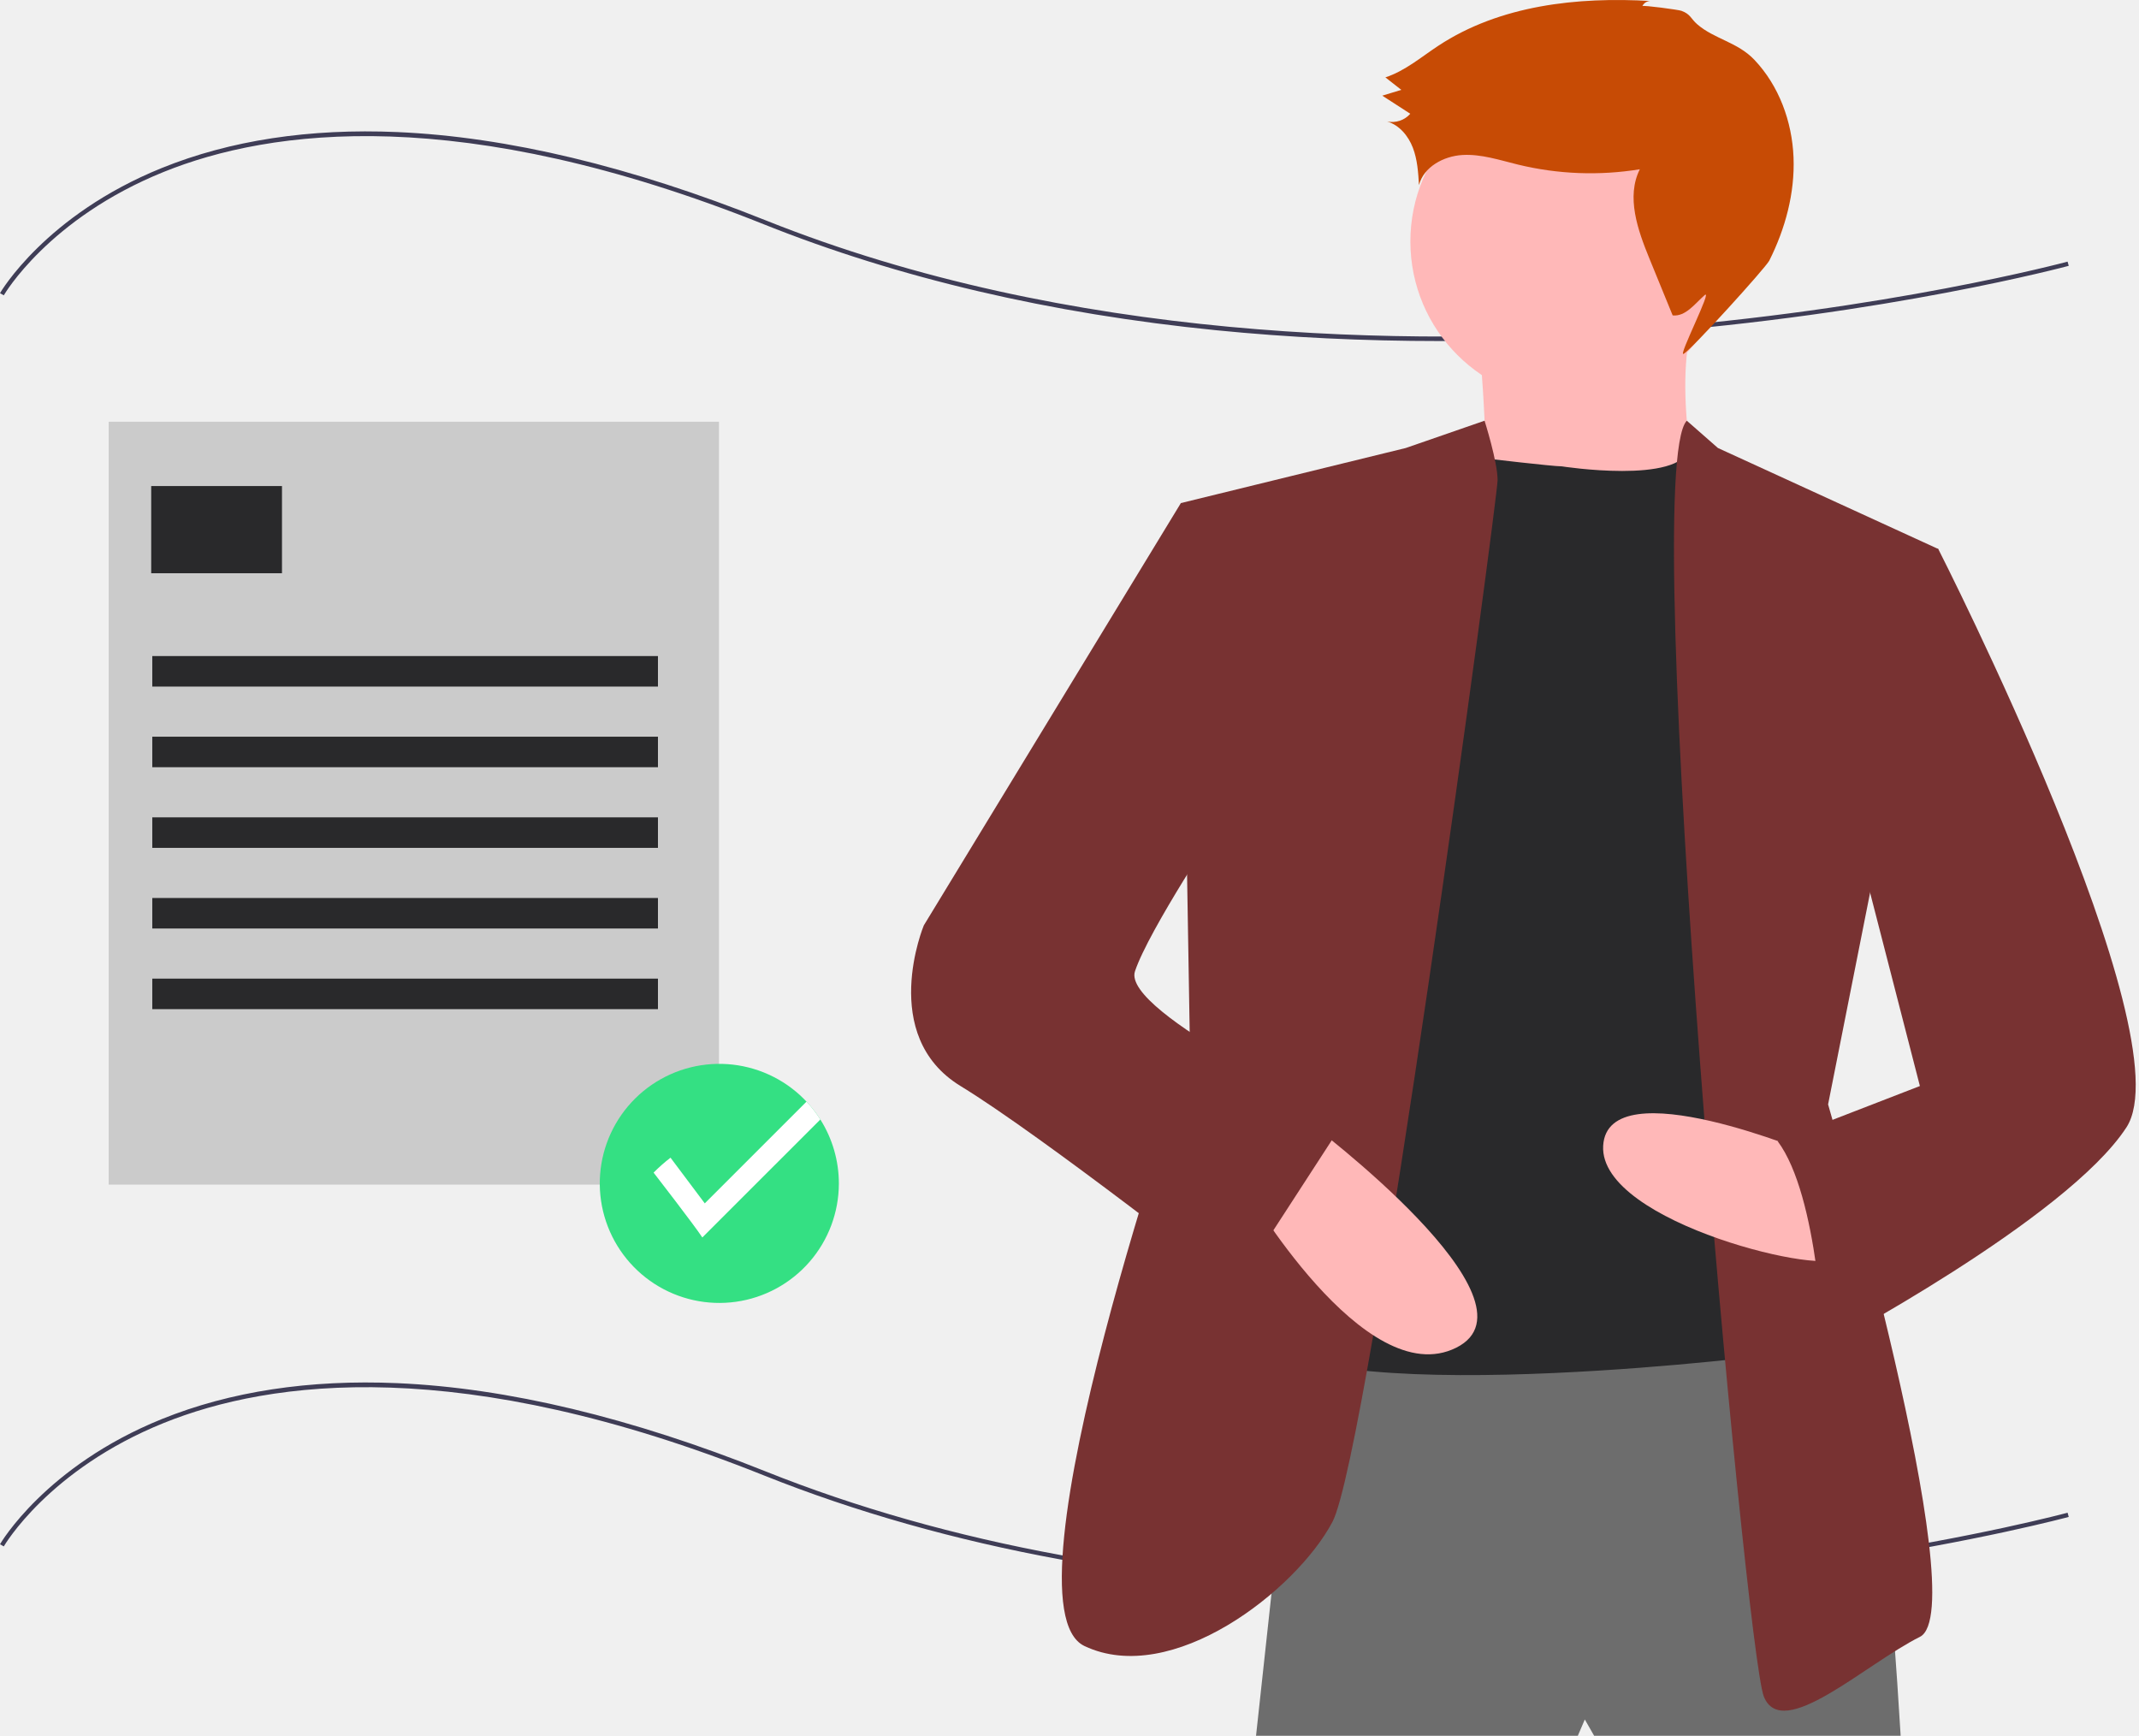
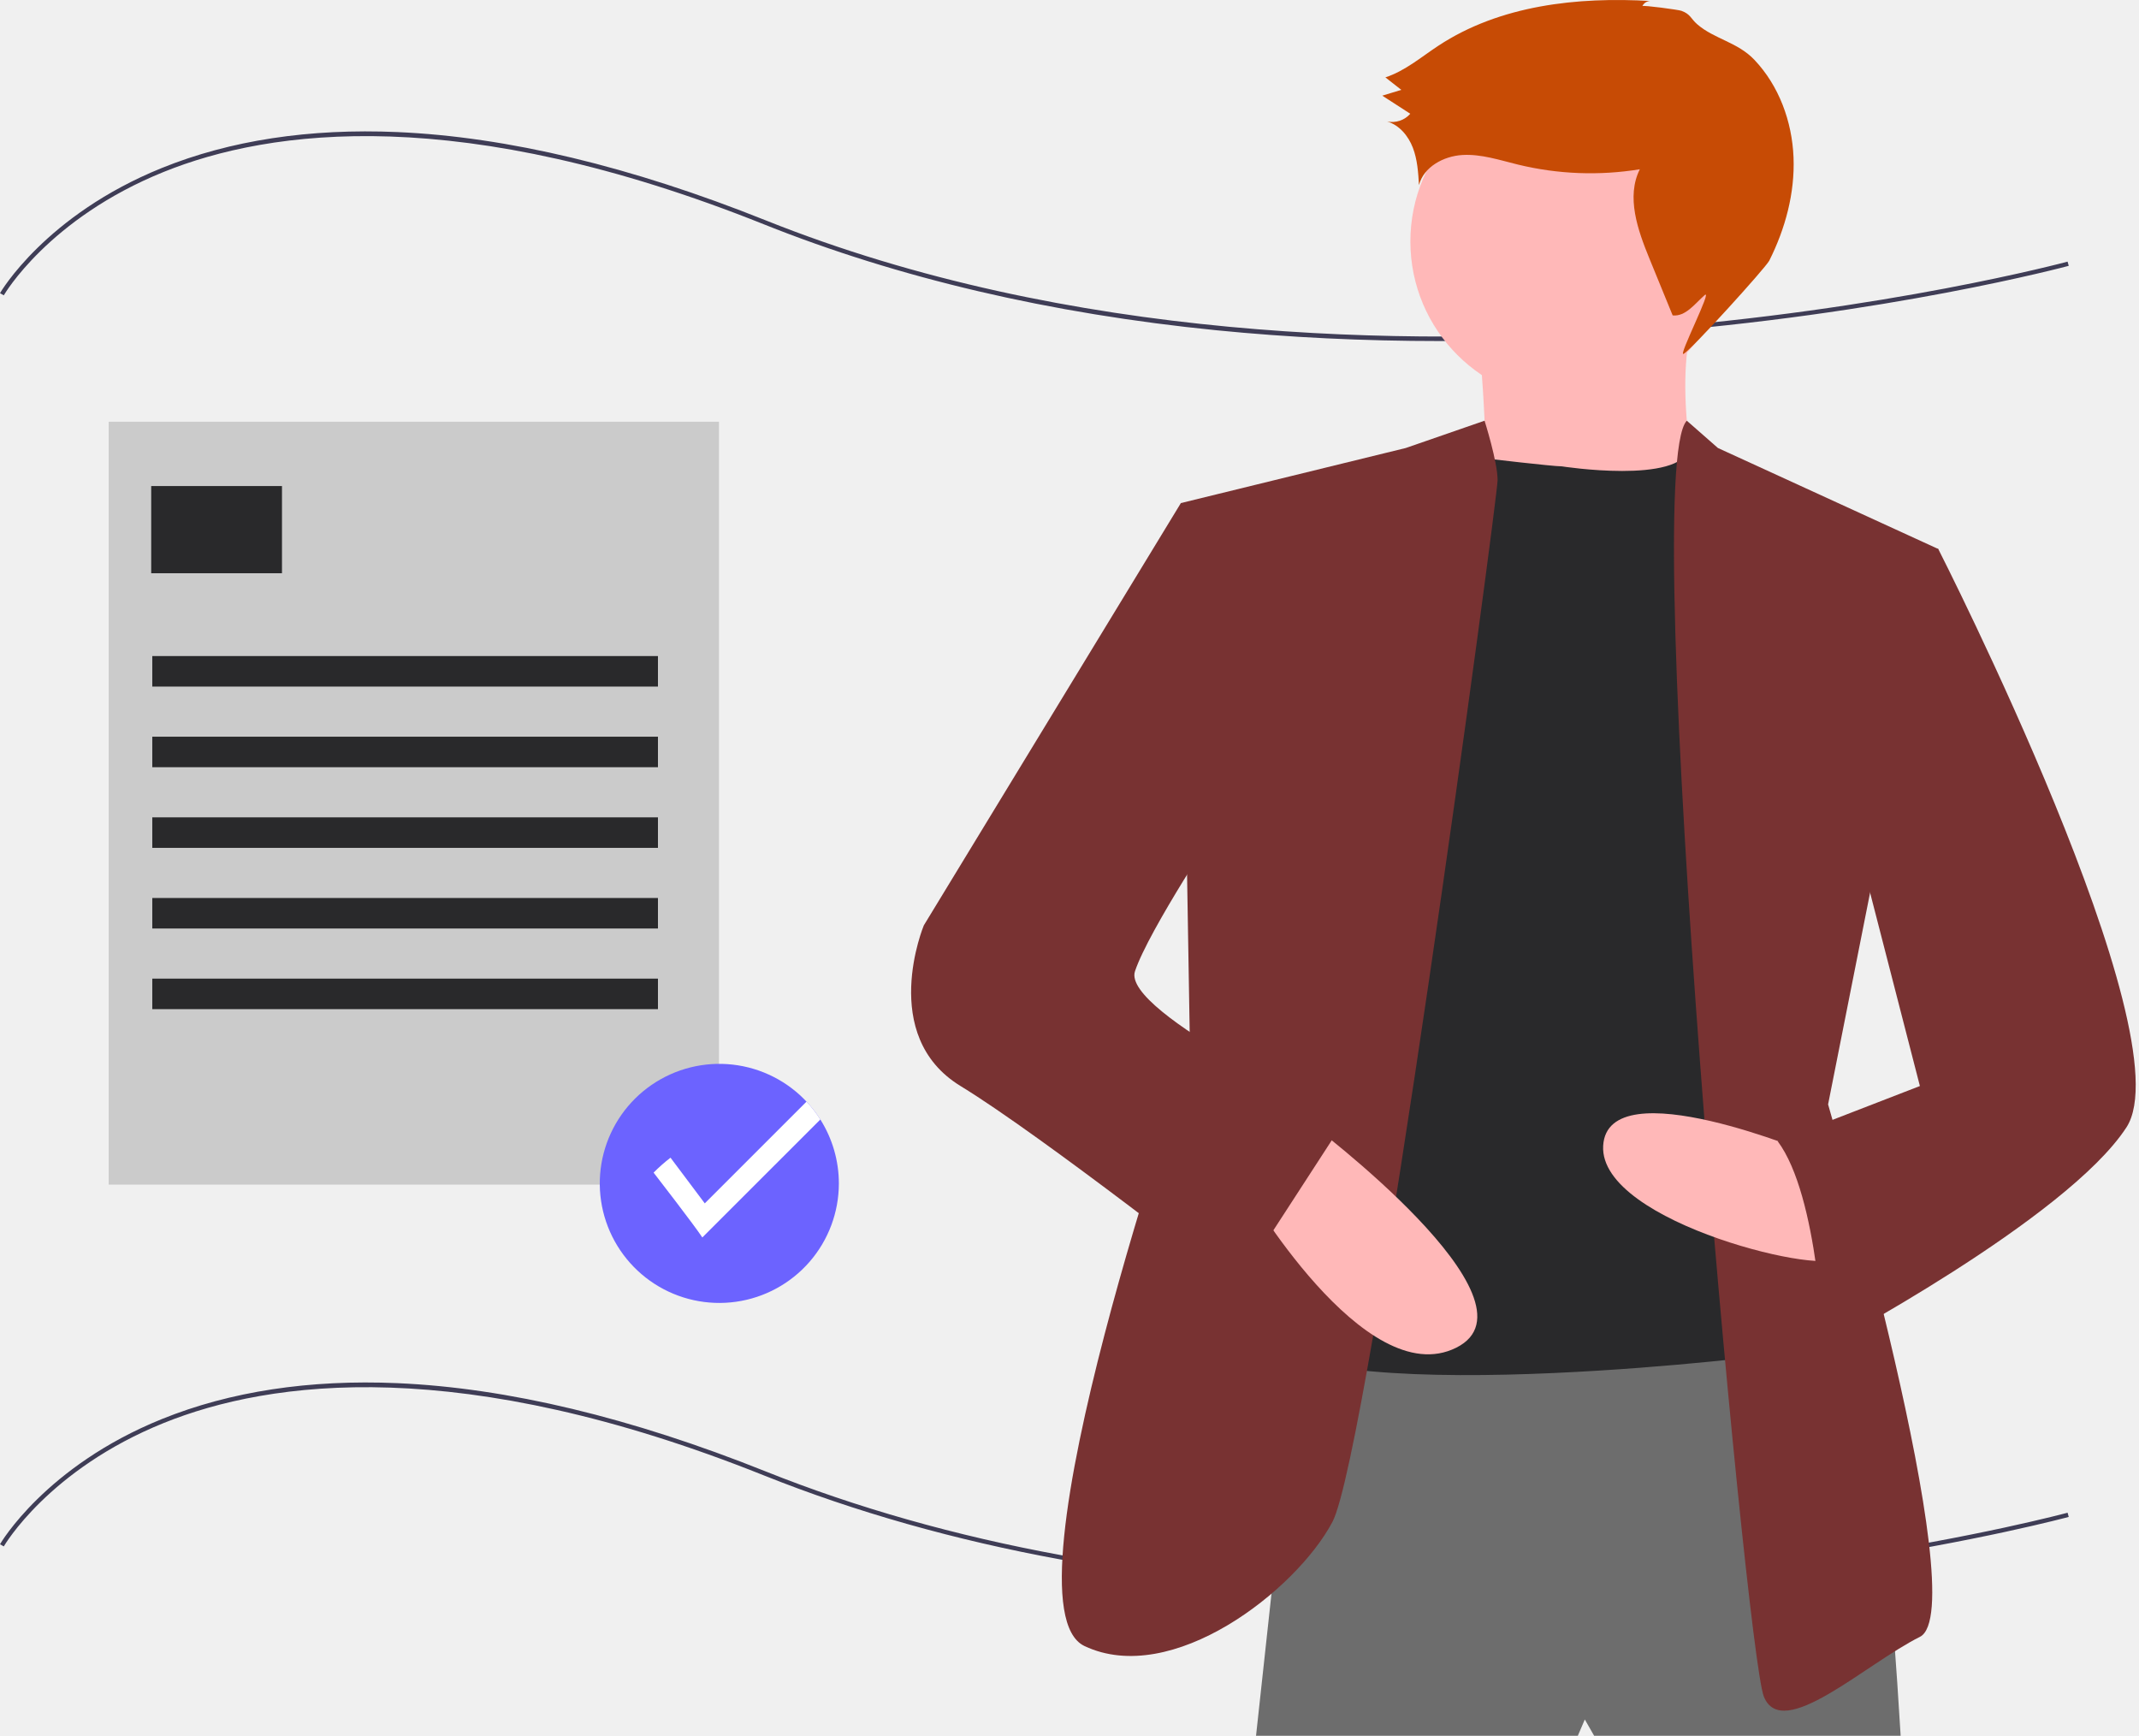
<svg xmlns="http://www.w3.org/2000/svg" width="817" height="663" viewBox="0 0 817 663" fill="none">
  <g clip-path="url(#clip0)">
    <path d="M550.011 608.1C512.014 608.201 474.054 605.714 436.395 600.655C435.166 600.498 433.92 600.323 432.681 600.138C423.438 598.823 414.189 597.321 405.198 595.671C364.737 588.272 326.582 577.465 291.793 563.549C176.022 517.24 103.232 527.096 62.556 543.518C18.535 561.291 1.614 590.368 1.448 590.66L0 589.838C0.168 589.542 17.308 560.031 61.809 542.024C87.901 531.466 118.17 526.852 151.782 528.306C193.739 530.123 241.053 541.46 292.411 562.003C327.097 575.877 365.146 586.654 405.498 594.034C414.467 595.679 423.694 597.179 432.921 598.49C434.154 598.674 435.389 598.848 436.615 599.005C538.697 613.047 637.175 604.579 701.816 595.003C755.096 587.11 789.384 577.882 789.724 577.79L790.16 579.397C789.82 579.489 755.445 588.742 702.06 596.65C651.722 604.147 600.905 607.974 550.011 608.1Z" fill="#3F3D56" />
    <path d="M550.124 130.266C520.775 130.266 492.202 128.893 464.635 126.147C401.289 119.838 343.136 106.226 291.793 85.689C176.022 39.38 103.232 49.235 62.556 65.658C18.535 83.43 1.614 112.508 1.448 112.8L0 111.978C0.168 111.682 17.308 82.172 61.809 64.164C87.902 53.606 118.17 48.989 151.782 50.446C193.739 52.262 241.053 63.599 292.411 84.143C408.364 130.524 537.392 132.347 625.214 125.714C720.404 118.522 789.042 100.115 789.724 99.93L790.16 101.537C789.477 101.723 720.716 120.165 625.376 127.371C599.849 129.301 574.714 130.266 550.124 130.266Z" fill="#3F3D56" />
    <path d="M274.619 161.09H41.517V452.468H274.619V161.09Z" fill="#CBCBCB" />
    <path d="M107.701 185.649H57.751V218.95H107.701V185.649Z" fill="#29292B" />
    <path d="M251.309 250.585H58.167V262.24H251.309V250.585Z" fill="#29292B" />
    <path d="M251.309 281.388H58.167V293.043H251.309V281.388Z" fill="#29292B" />
    <path d="M251.309 312.191H58.167V323.846H251.309V312.191Z" fill="#29292B" />
    <path d="M251.309 342.994H58.167V354.649H251.309V342.994Z" fill="#29292B" />
    <path d="M251.309 373.796H58.167V385.452H251.309V373.796Z" fill="#29292B" />
-     <path d="M320.407 452.052C320.397 463.048 316.419 473.671 309.204 481.968C301.989 490.266 292.022 495.681 281.135 497.219C270.247 498.757 259.17 496.315 249.939 490.34C240.708 484.366 233.943 475.261 230.887 464.698C227.831 454.136 228.69 442.825 233.305 432.845C237.92 422.865 245.982 414.885 256.009 410.372C266.036 405.859 277.354 405.117 287.885 408.28C298.416 411.444 307.451 418.302 313.331 427.593C317.955 434.913 320.409 443.394 320.407 452.052Z" fill="#34E083" />
+     <path d="M320.407 452.052C320.397 463.048 316.419 473.671 309.204 481.968C301.989 490.266 292.022 495.681 281.135 497.219C270.247 498.757 259.17 496.315 249.939 490.34C240.708 484.366 233.943 475.261 230.887 464.698C227.831 454.136 228.69 442.825 233.305 432.845C237.92 422.865 245.982 414.885 256.009 410.372C266.036 405.859 277.354 405.117 287.885 408.28C298.416 411.444 307.451 418.302 313.331 427.593C317.955 434.913 320.409 443.394 320.407 452.052Z" fill="#6C63FF" />
    <path d="M313.331 427.593L268.259 472.657C265.426 468.271 249.644 447.89 249.644 447.89C251.667 445.846 253.825 443.94 256.104 442.187L269.191 459.636L308.053 420.775C310.024 422.876 311.791 425.159 313.331 427.593Z" fill="white" />
    <path d="M496.623 507.739L479.091 669.038H600.065L605.325 656.765L612.338 669.038H726.299C726.299 669.038 717.533 502.479 701.754 497.219C685.974 491.96 496.623 507.739 496.623 507.739Z" fill="#6D6D6D" />
    <path d="M600.065 153.582C633.955 153.582 661.429 126.109 661.429 92.219C661.429 58.328 633.955 30.855 600.065 30.855C566.175 30.855 538.701 58.328 538.701 92.219C538.701 126.109 566.175 153.582 600.065 153.582Z" fill="#FFB8B8" />
    <path d="M565 130.79C565 130.79 570.26 186.894 565 190.401C559.74 193.907 649.156 192.154 649.156 192.154C649.156 192.154 636.883 141.31 649.156 116.764L565 130.79Z" fill="#FFB8B8" />
    <path d="M596.559 178.128C596.559 178.128 641.672 185.154 645.414 171.121L668.442 202.673L670.195 518.258C670.195 518.258 482.597 541.051 475.584 504.232C468.571 467.414 547.468 176.374 547.468 176.374L567.33 175.089C567.33 175.089 593.052 178.128 596.559 178.128Z" fill="#29292B" />
    <path d="M567.031 160.69L536.948 171.115L451.039 192.154L454.545 402.544C454.545 402.544 380.909 612.934 414.22 628.713C447.532 644.493 494.87 607.674 508.896 581.376C522.922 555.077 572.013 190.401 572.013 183.388C572.013 176.375 567.031 160.69 567.031 160.69Z" fill="#783232" />
    <path d="M644.287 160.69L656.169 171.115L740.325 209.686L698.247 421.83C698.247 421.83 754.351 614.687 733.312 625.207C712.273 635.726 680.715 665.532 673.702 647.999C666.689 630.467 625.392 180.071 644.287 160.69Z" fill="#783232" />
    <path d="M692.987 441.115C692.987 441.115 614.091 407.804 612.338 437.609C610.585 467.414 701.754 488.453 701.754 479.687C701.754 470.921 692.987 441.115 692.987 441.115Z" fill="#FFB8B8" />
    <path d="M500.13 428.843C500.13 428.843 591.299 497.219 556.234 514.752C521.169 532.284 475.584 453.388 475.584 453.388L500.13 428.843Z" fill="#FFB8B8" />
    <path d="M627.308 2.33C627.596 1.72 628.061 1.21 628.641 0.866C629.221 0.521 629.891 0.358 630.565 0.397C602.471 -1.283 572.88 1.991 549.377 17.473C542.795 21.808 536.648 27.11 529.154 29.554L535.237 34.324L527.969 36.539L538.665 43.452C537.585 44.68 536.199 45.6 534.649 46.12C533.098 46.639 531.438 46.739 529.836 46.41C534.484 47.768 537.907 51.904 539.645 56.424C541.383 60.944 541.695 65.866 541.989 70.7C543.786 63.725 551.397 59.62 558.587 59.203C565.777 58.785 572.789 61.158 579.786 62.863C595.026 66.567 610.854 67.175 626.334 64.654C621.077 75.203 625.512 87.785 629.974 98.694L638.883 120.475C643.829 120.972 647.325 116.053 651.052 112.763C654.448 109.764 640.926 136.139 643.02 135.173C645.74 133.918 674.441 102.229 675.785 99.552C681.917 87.338 685.596 73.715 685.043 60.059C684.49 46.403 679.493 32.74 670.08 22.831C663.69 16.104 654.849 14.926 648.334 9.335C645.77 7.134 645.761 5.415 642.237 4.132C641.067 3.706 627.502 1.901 627.308 2.33Z" fill="#C74B05" />
    <path d="M463.311 197.414L451.039 192.154L352.857 353.453C352.857 353.453 335.324 395.531 366.883 414.817C398.441 434.102 472.078 491.96 472.078 491.96L514.156 427.089C514.156 427.089 428.246 386.765 433.506 370.985C438.766 355.206 466.818 313.128 466.818 313.128L463.311 197.414Z" fill="#783232" />
    <path d="M717.533 206.18L740.325 209.686C740.325 209.686 835.001 395.531 812.208 430.596C789.416 465.661 696.494 514.752 696.494 514.752C696.494 514.752 694.741 456.895 678.961 435.856L733.312 414.817L703.507 299.102L717.533 206.18Z" fill="#783232" />
  </g>
  <defs>
    <clipPath id="clip0">
      <rect width="817" height="663" fill="white" />
    </clipPath>
  </defs>
</svg>
